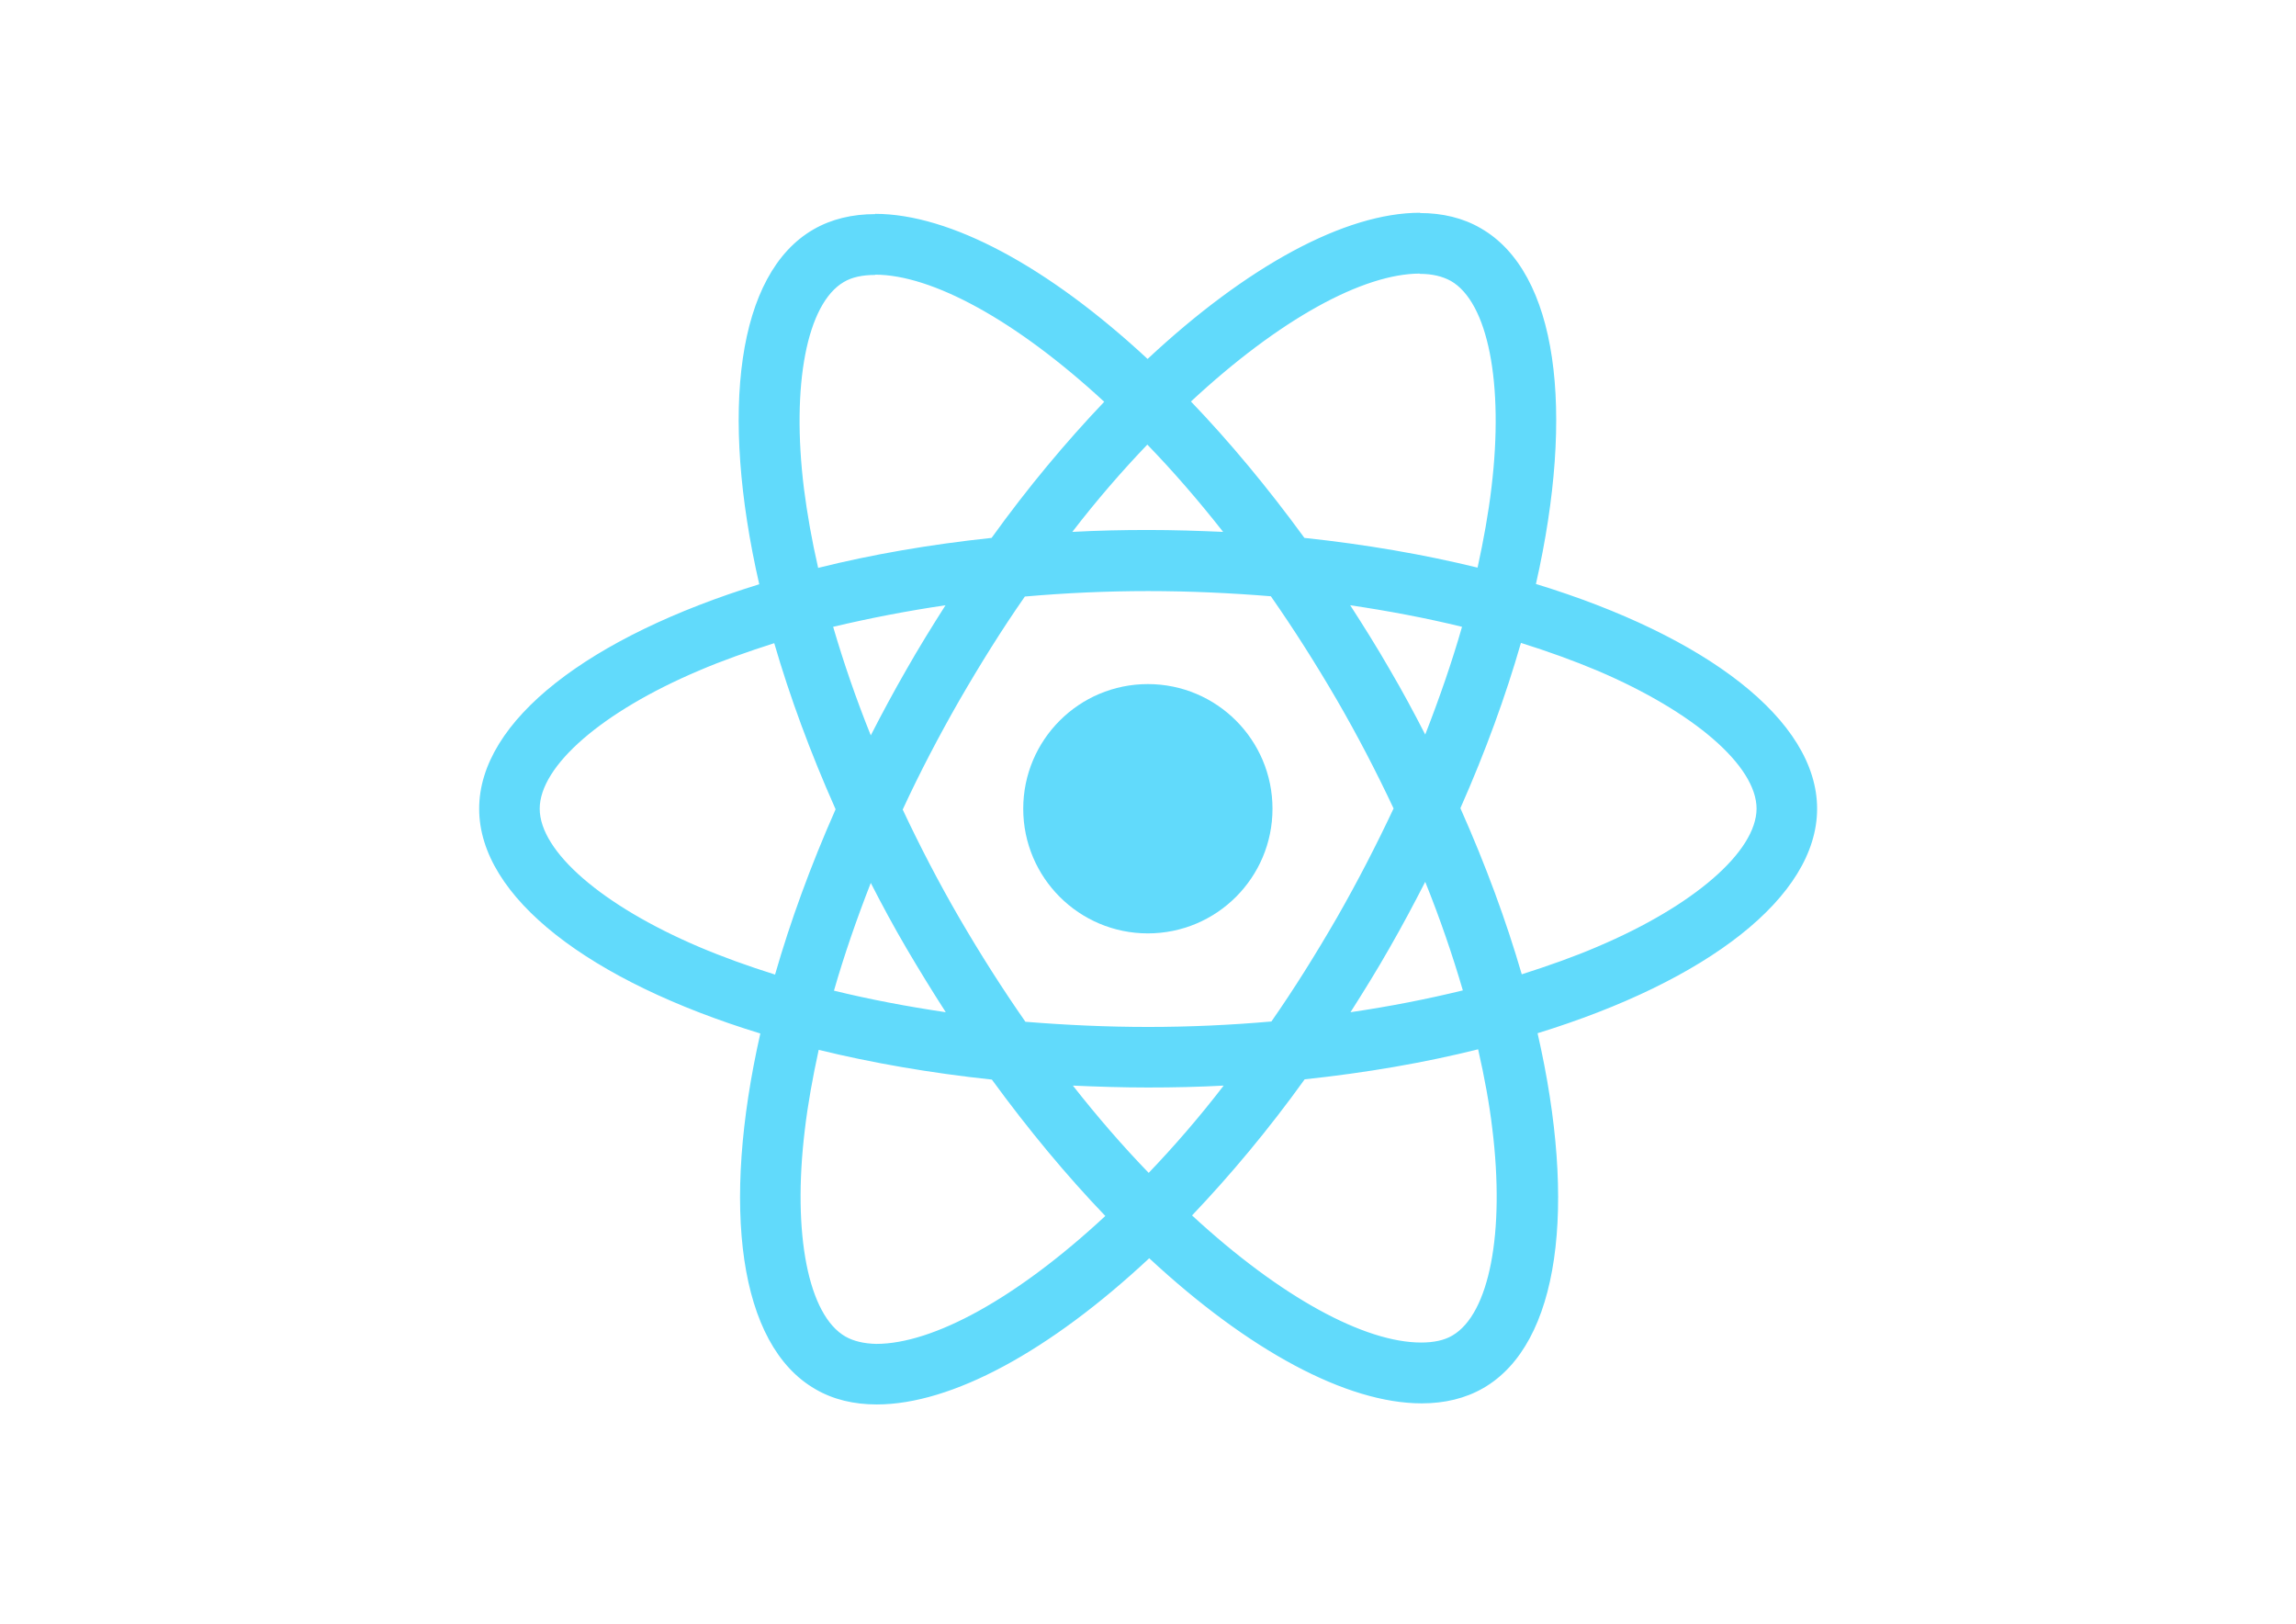
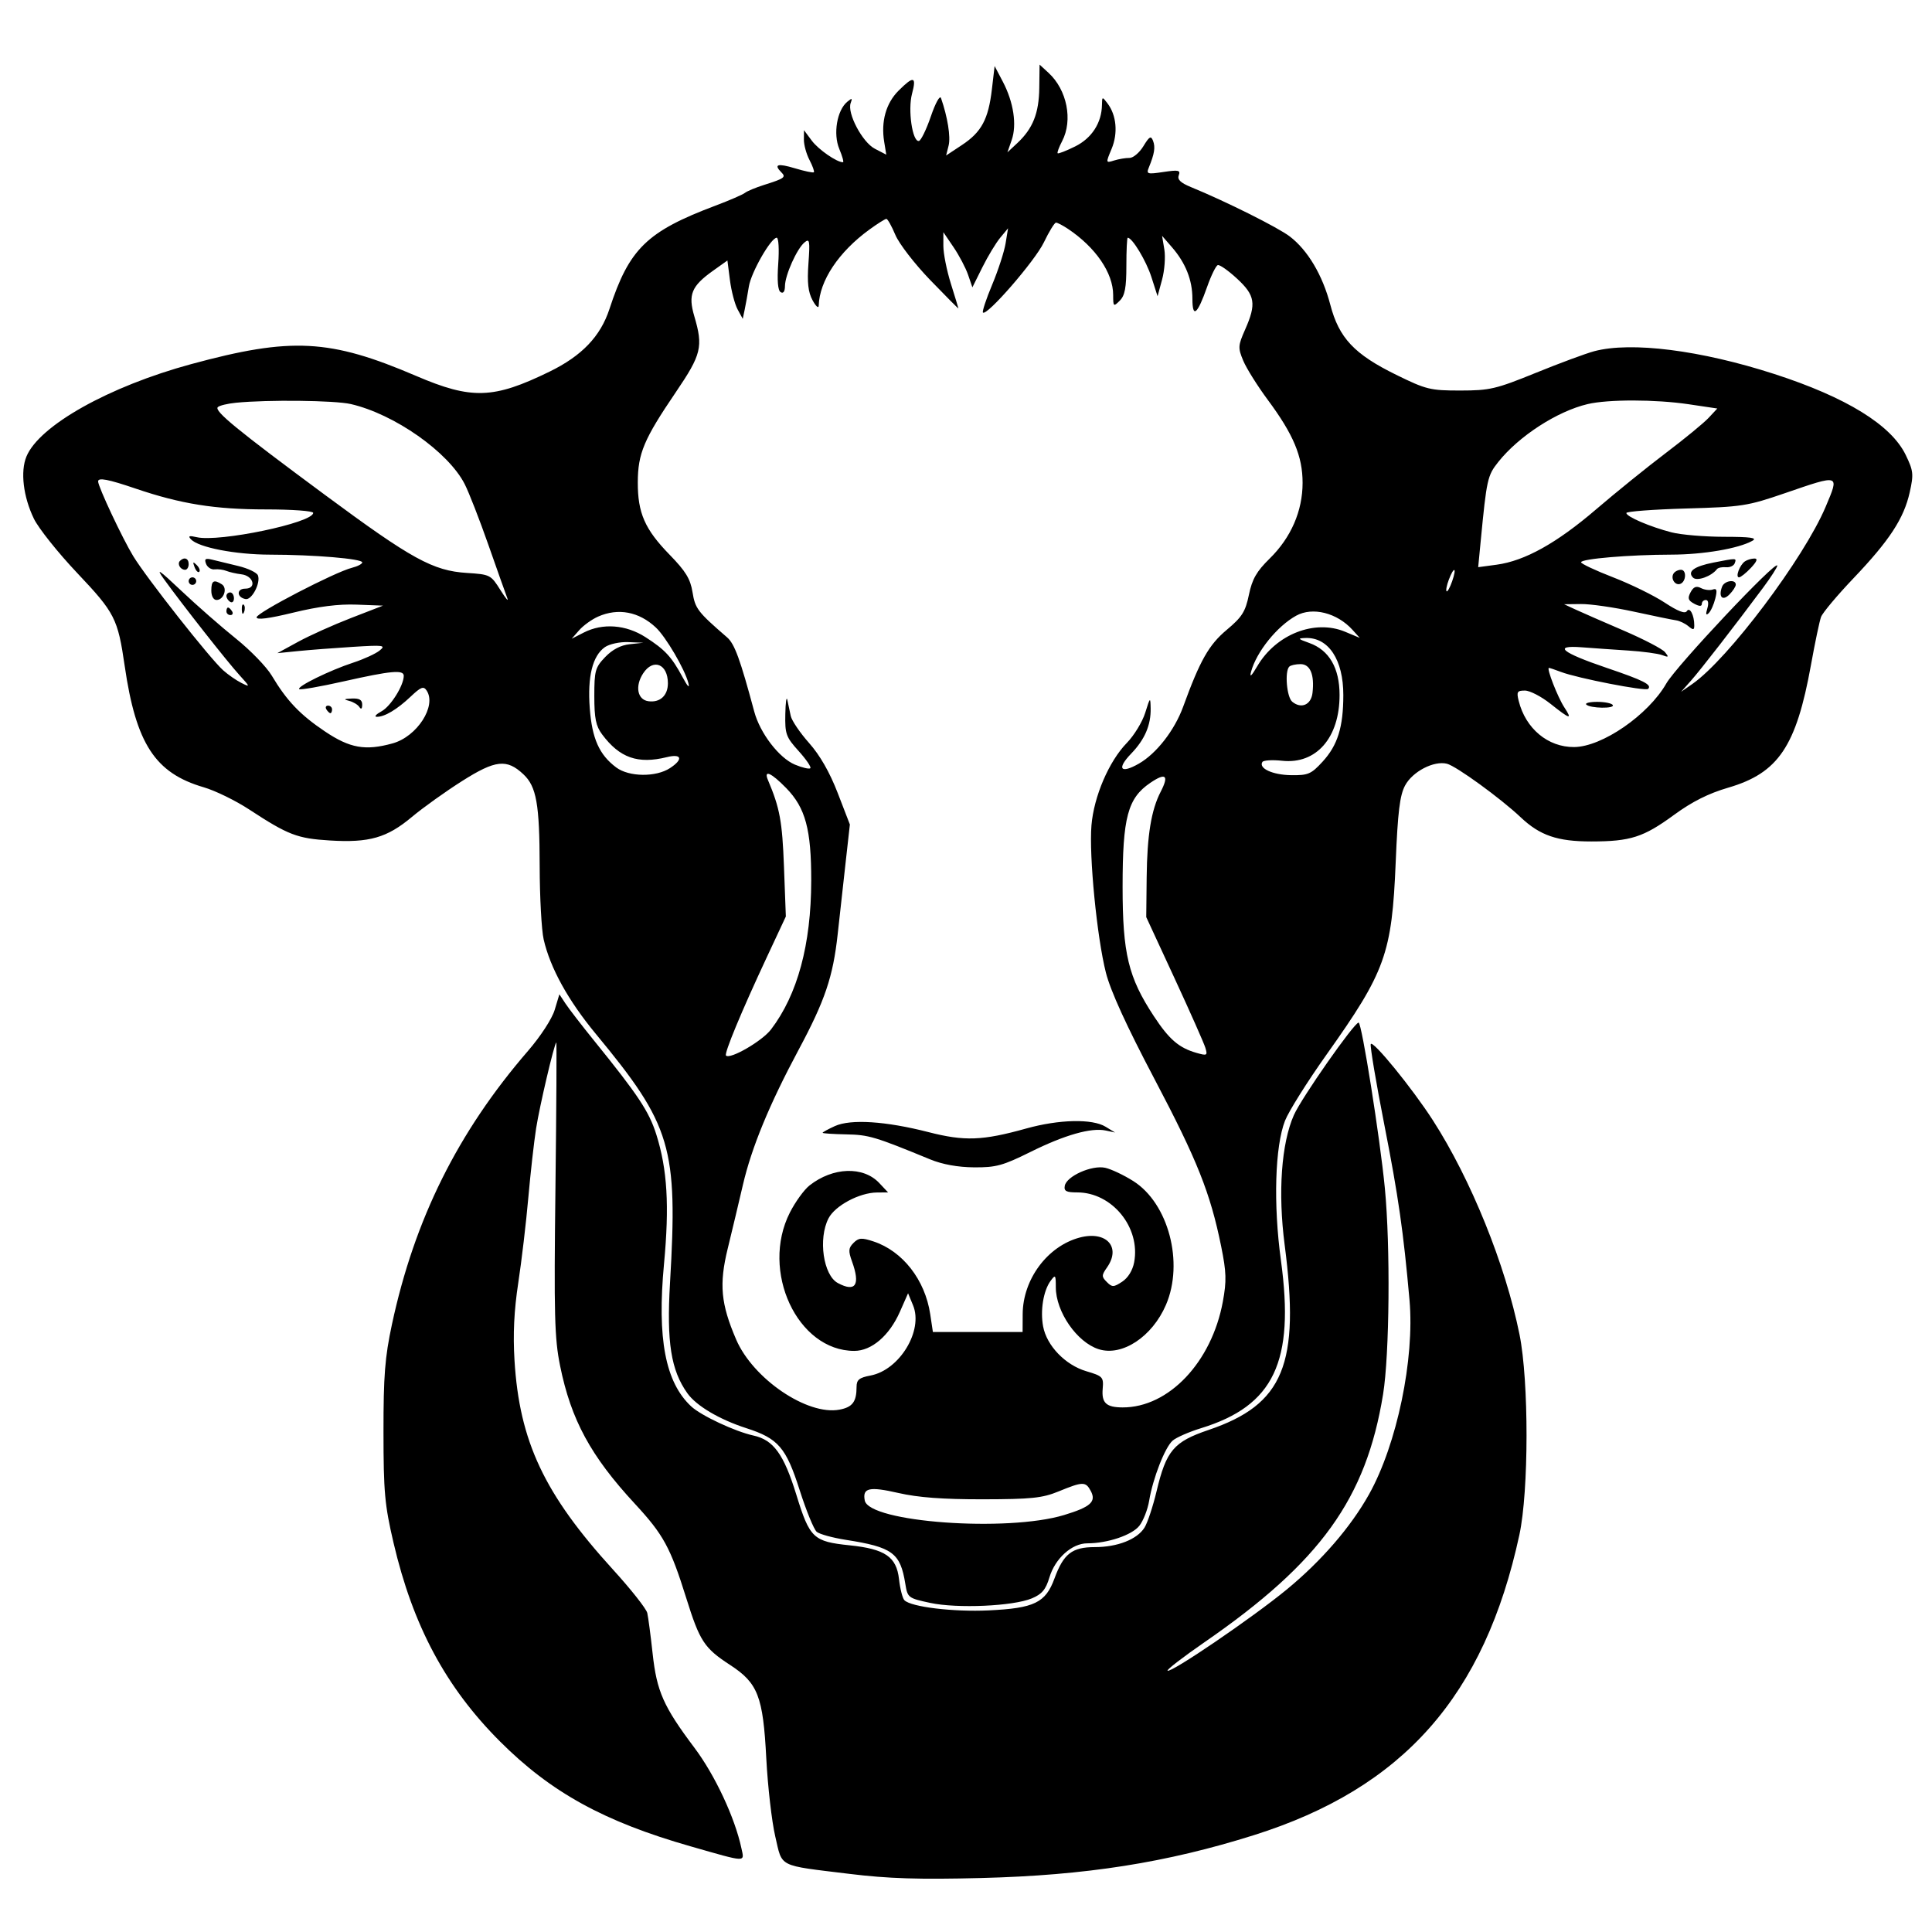
- <svg xmlns="http://www.w3.org/2000/svg" viewBox="0 0 841.9 595.3">
-   <g fill="#61DAFB">
-     <path d="M666.3 296.5c0-32.5-40.7-63.3-103.1-82.4 14.4-63.6 8-114.2-20.2-130.4-6.5-3.8-14.1-5.6-22.4-5.6v22.3c4.6 0 8.3.9 11.4 2.6 13.6 7.8 19.5 37.5 14.9 75.7-1.1 9.4-2.9 19.3-5.1 29.4-19.6-4.8-41-8.5-63.5-10.9-13.5-18.5-27.5-35.3-41.6-50 32.6-30.3 63.2-46.9 84-46.9V78c-27.5 0-63.5 19.6-99.9 53.6-36.4-33.8-72.4-53.2-99.9-53.2v22.3c20.7 0 51.4 16.5 84 46.6-14 14.7-28 31.4-41.3 49.9-22.6 2.4-44 6.1-63.6 11-2.3-10-4-19.7-5.2-29-4.7-38.2 1.1-67.9 14.6-75.8 3-1.8 6.9-2.6 11.5-2.6V78.5c-8.4 0-16 1.8-22.6 5.6-28.1 16.2-34.4 66.7-19.9 130.1-62.2 19.2-102.7 49.9-102.7 82.3 0 32.5 40.7 63.3 103.1 82.4-14.4 63.6-8 114.2 20.2 130.4 6.5 3.8 14.1 5.6 22.5 5.6 27.5 0 63.5-19.6 99.9-53.6 36.4 33.8 72.4 53.2 99.9 53.2 8.4 0 16-1.8 22.6-5.6 28.1-16.2 34.4-66.7 19.9-130.1 62-19.1 102.5-49.9 102.5-82.3zm-130.2-66.7c-3.7 12.9-8.3 26.2-13.5 39.5-4.1-8-8.4-16-13.1-24-4.6-8-9.5-15.8-14.4-23.4 14.2 2.1 27.9 4.7 41 7.9zm-45.8 106.5c-7.8 13.5-15.8 26.3-24.1 38.2-14.9 1.3-30 2-45.2 2-15.1 0-30.2-.7-45-1.9-8.3-11.9-16.4-24.6-24.2-38-7.6-13.1-14.5-26.4-20.8-39.8 6.2-13.4 13.2-26.8 20.7-39.9 7.8-13.5 15.8-26.3 24.1-38.2 14.9-1.3 30-2 45.2-2 15.1 0 30.2.7 45 1.9 8.3 11.9 16.4 24.6 24.2 38 7.6 13.1 14.5 26.4 20.8 39.8-6.3 13.4-13.2 26.8-20.7 39.9zm32.3-13c5.4 13.4 10 26.8 13.8 39.8-13.1 3.2-26.9 5.9-41.2 8 4.9-7.7 9.8-15.6 14.4-23.7 4.6-8 8.9-16.1 13-24.1zM421.2 430c-9.3-9.6-18.6-20.3-27.8-32 9 .4 18.2.7 27.5.7 9.4 0 18.7-.2 27.8-.7-9 11.7-18.3 22.4-27.5 32zm-74.4-58.9c-14.2-2.1-27.9-4.7-41-7.9 3.7-12.9 8.3-26.2 13.5-39.5 4.1 8 8.4 16 13.1 24 4.7 8 9.5 15.8 14.4 23.4zM420.7 163c9.3 9.6 18.6 20.3 27.8 32-9-.4-18.2-.7-27.5-.7-9.4 0-18.7.2-27.8.7 9-11.7 18.3-22.4 27.5-32zm-74 58.9c-4.9 7.7-9.8 15.6-14.4 23.7-4.6 8-8.9 16-13 24-5.4-13.4-10-26.8-13.8-39.8 13.1-3.1 26.9-5.8 41.2-7.9zm-90.5 125.2c-35.4-15.1-58.3-34.9-58.3-50.6 0-15.7 22.9-35.6 58.3-50.6 8.6-3.7 18-7 27.7-10.1 5.7 19.6 13.2 40 22.5 60.9-9.2 20.8-16.6 41.1-22.2 60.6-9.9-3.1-19.3-6.5-28-10.2zM310 490c-13.6-7.8-19.5-37.5-14.9-75.7 1.1-9.4 2.9-19.3 5.1-29.4 19.6 4.8 41 8.5 63.5 10.9 13.5 18.5 27.5 35.3 41.6 50-32.6 30.3-63.2 46.9-84 46.9-4.5-.1-8.3-1-11.3-2.7zm237.2-76.2c4.7 38.2-1.1 67.9-14.6 75.8-3 1.8-6.9 2.6-11.5 2.6-20.7 0-51.4-16.5-84-46.6 14-14.7 28-31.4 41.3-49.9 22.6-2.4 44-6.1 63.6-11 2.3 10.1 4.1 19.8 5.2 29.1zm38.5-66.7c-8.6 3.7-18 7-27.7 10.1-5.7-19.6-13.2-40-22.5-60.9 9.2-20.8 16.6-41.1 22.2-60.6 9.9 3.1 19.3 6.5 28.1 10.2 35.4 15.1 58.3 34.9 58.3 50.6-.1 15.7-23 35.6-58.4 50.6zM320.8 78.4z" />
-     <circle cx="420.9" cy="296.5" r="45.7" />
-     <path d="M520.5 78.1z" />
-   </g>
+ <svg xmlns="http://www.w3.org/2000/svg" width="512" height="512" viewBox="0 0 512 512" version="1.1">
+   <path d="M 275.419 23.311 C 275.331 30.031, 273.719 34.072, 269.582 37.937 L 266.974 40.373 268.105 37.128 C 269.519 33.073, 268.614 27.088, 265.766 21.658 L 263.585 17.500 262.863 23.664 C 261.931 31.612, 260.111 34.999, 254.931 38.427 L 250.731 41.206 251.394 38.566 C 251.968 36.278, 251.129 31.040, 249.381 26 C 249.086 25.149, 247.917 27.253, 246.680 30.862 C 245.481 34.361, 244.052 37.286, 243.504 37.362 C 241.791 37.600, 240.558 29.107, 241.691 24.865 C 242.934 20.206, 242.133 20.021, 238.115 24.039 C 234.802 27.352, 233.443 32.181, 234.314 37.548 L 234.872 40.985 231.848 39.422 C 228.525 37.703, 224.427 29.937, 225.444 27.286 C 225.943 25.984, 225.787 25.932, 224.530 26.975 C 221.808 29.234, 220.754 35.475, 222.420 39.463 C 223.233 41.409, 223.674 43, 223.399 43 C 221.749 43, 216.898 39.641, 215.135 37.278 L 213.063 34.500 213.038 37 C 213.024 38.375, 213.693 40.804, 214.524 42.399 C 215.355 43.993, 215.877 45.456, 215.683 45.651 C 215.489 45.845, 213.231 45.372, 210.665 44.600 C 206.068 43.216, 204.955 43.555, 207.087 45.687 C 208.356 46.956, 207.873 47.304, 202.500 48.999 C 200.300 49.693, 198.015 50.643, 197.421 51.111 C 196.828 51.578, 193.312 53.101, 189.608 54.496 C 171.422 61.341, 166.749 65.897, 161.513 81.886 C 159.133 89.152, 154.204 94.304, 145.629 98.490 C 130.767 105.744, 124.993 105.929, 110.270 99.620 C 87.411 89.824, 77.200 89.289, 50.660 96.497 C 28.856 102.419, 10.411 112.764, 7.007 120.982 C 5.361 124.958, 6.160 131.633, 8.981 137.460 C 10.216 140.012, 15.390 146.498, 20.478 151.874 C 30.444 162.403, 31.218 163.918, 33.045 176.478 C 36.050 197.133, 41.099 204.882, 54 208.639 C 57.025 209.520, 62.425 212.156, 66 214.496 C 76.388 221.296, 78.755 222.207, 87.437 222.738 C 97.855 223.376, 102.560 222.024, 109.158 216.498 C 112.096 214.037, 118.100 209.744, 122.500 206.958 C 131.304 201.383, 134.302 201.056, 138.703 205.191 C 142.169 208.447, 142.986 213.048, 143.019 229.500 C 143.035 237.750, 143.513 246.512, 144.079 248.972 C 145.826 256.551, 150.560 265.122, 157.905 274 C 177.957 298.239, 179.667 303.982, 177.560 340 C 176.641 355.710, 177.805 363.109, 182.160 369.224 C 184.537 372.564, 190.625 376.170, 197.781 378.478 C 206.264 381.214, 208.312 383.593, 211.918 394.897 C 213.660 400.358, 215.697 405.333, 216.443 405.953 C 217.189 406.572, 220.658 407.527, 224.150 408.074 C 236.555 410.018, 238.591 411.522, 239.916 419.719 C 240.513 423.415, 240.662 423.529, 246.514 424.785 C 253.680 426.322, 268.473 425.665, 273.444 423.588 C 276.130 422.465, 277.142 421.259, 278.113 418.018 C 279.617 412.998, 284.059 409, 288.134 409 C 293.518 409, 300 406.815, 301.943 404.345 C 302.983 403.023, 304.150 400.042, 304.537 397.721 C 305.533 391.734, 308.736 383.537, 310.771 381.770 C 311.722 380.944, 315.105 379.465, 318.290 378.484 C 337.598 372.537, 343.137 360.896, 339.456 334 C 337.425 319.157, 337.875 303.833, 340.542 297 C 341.509 294.525, 346.453 286.650, 351.530 279.500 C 367.175 257.466, 368.866 252.765, 369.875 228.500 C 370.431 215.122, 370.960 210.791, 372.357 208.171 C 374.332 204.469, 379.986 201.529, 383.457 202.400 C 385.907 203.015, 397.691 211.573, 403 216.593 C 408.104 221.419, 412.729 223.001, 421.718 222.994 C 432.101 222.987, 435.532 221.885, 443.645 215.948 C 448.425 212.450, 452.770 210.268, 458 208.740 C 471.273 204.862, 476.021 197.822, 479.919 176.241 C 480.985 170.333, 482.190 164.600, 482.594 163.500 C 482.999 162.400, 486.866 157.788, 491.186 153.252 C 500.738 143.223, 504.541 137.411, 506.094 130.471 C 507.168 125.669, 507.073 124.783, 505.031 120.563 C 501.180 112.608, 489.277 105.279, 470.185 99.105 C 450.686 92.801, 432.295 90.474, 422.500 93.072 C 420.300 93.656, 413.325 96.238, 407 98.811 C 396.435 103.108, 394.809 103.488, 387 103.494 C 379.043 103.500, 377.957 103.234, 370 99.326 C 358.898 93.874, 354.850 89.572, 352.553 80.786 C 350.494 72.910, 346.572 66.301, 341.796 62.658 C 338.653 60.261, 324.862 53.372, 315.641 49.592 C 312.853 48.450, 311.949 47.577, 312.383 46.445 C 312.896 45.106, 312.311 44.981, 308.332 45.577 C 304.037 46.221, 303.740 46.130, 304.454 44.388 C 305.947 40.743, 306.220 39.015, 305.570 37.321 C 305.024 35.898, 304.595 36.136, 303.007 38.748 C 301.958 40.472, 300.290 41.871, 299.300 41.855 C 298.310 41.840, 296.489 42.144, 295.253 42.530 C 293.016 43.229, 293.013 43.214, 294.584 39.454 C 296.311 35.320, 295.890 30.557, 293.519 27.424 C 292.108 25.558, 292.063 25.569, 292.032 27.782 C 291.965 32.548, 289.337 36.624, 284.924 38.808 C 282.551 39.982, 280.464 40.797, 280.287 40.620 C 280.109 40.443, 280.645 38.993, 281.476 37.399 C 284.370 31.849, 282.772 23.814, 277.879 19.311 L 275.500 17.122 275.419 23.311 M 230.400 60.836 C 222.257 66.757, 217.166 74.399, 216.966 81 C 216.940 81.825, 216.208 81.185, 215.338 79.578 C 214.163 77.408, 213.882 74.896, 214.245 69.816 C 214.678 63.767, 214.558 63.121, 213.209 64.238 C 211.186 65.911, 208.050 72.909, 208.022 75.809 C 208.008 77.261, 207.583 77.860, 206.875 77.423 C 206.138 76.967, 205.920 74.365, 206.242 69.864 C 206.512 66.089, 206.333 63, 205.844 63 C 204.306 63, 199.050 72.194, 198.455 75.927 C 198.141 77.892, 197.649 80.625, 197.361 81.999 L 196.837 84.498 195.477 81.999 C 194.729 80.625, 193.815 77.145, 193.445 74.266 L 192.774 69.033 188.937 71.766 C 183.245 75.822, 182.314 78.088, 183.996 83.798 C 186.387 91.913, 185.898 93.923, 179.094 103.942 C 170.653 116.370, 169.049 120.167, 169.022 127.782 C 168.993 135.946, 170.889 140.269, 177.449 147 C 181.718 151.381, 182.955 153.405, 183.526 156.948 C 184.227 161.296, 184.886 162.156, 192.693 168.914 C 194.670 170.626, 196.148 174.668, 199.886 188.589 C 201.421 194.306, 206.468 200.880, 210.670 202.636 C 212.620 203.450, 214.456 203.878, 214.748 203.585 C 215.041 203.292, 213.642 201.240, 211.640 199.024 C 208.296 195.322, 208.009 194.527, 208.116 189.247 C 208.180 186.086, 208.422 184.400, 208.655 185.500 C 208.888 186.600, 209.292 188.505, 209.554 189.733 C 209.816 190.962, 212 194.186, 214.409 196.898 C 217.296 200.148, 219.886 204.670, 222.007 210.164 L 225.226 218.500 224.107 228.500 C 223.491 234, 222.539 242.595, 221.992 247.600 C 220.758 258.875, 218.630 265.161, 211.616 278.253 C 203.895 292.665, 199.173 304.117, 196.879 314 C 195.793 318.675, 193.979 326.286, 192.847 330.912 C 190.540 340.345, 191.023 345.534, 195.089 354.986 C 199.574 365.412, 213.946 375.171, 222.463 373.573 C 225.922 372.924, 227 371.488, 227 367.530 C 227 365.663, 227.703 365.091, 230.679 364.532 C 238.393 363.085, 244.741 352.616, 241.966 345.917 L 240.646 342.730 238.475 347.648 C 235.686 353.968, 230.980 358, 226.391 358 C 211.315 358, 201.463 336.845, 209.321 321.349 C 210.758 318.515, 213.102 315.279, 214.529 314.156 C 220.729 309.279, 228.773 309, 233.014 313.515 L 235.349 316 232.424 316.022 C 227.771 316.057, 221.311 319.498, 219.566 322.872 C 216.782 328.255, 218.181 337.956, 222.039 340.021 C 226.739 342.536, 228.049 340.544, 225.796 334.311 C 224.779 331.499, 224.841 330.731, 226.193 329.379 C 227.557 328.014, 228.341 327.957, 231.483 328.994 C 239.213 331.546, 245.152 339.160, 246.518 348.273 L 247.227 353 259.114 353 L 271 353 271.022 348.250 C 271.065 339.046, 277.582 330.267, 286.070 327.981 C 293.146 326.076, 297.185 330.436, 293.378 335.870 C 291.909 337.969, 291.903 338.331, 293.318 339.747 C 294.734 341.162, 295.115 341.155, 297.393 339.662 C 298.938 338.649, 300.160 336.667, 300.563 334.514 C 302.293 325.293, 294.721 316, 285.476 316 C 282.569 316, 281.917 315.654, 282.177 314.250 C 282.649 311.692, 289.360 308.700, 292.888 309.475 C 294.481 309.825, 297.839 311.415, 300.351 313.008 C 309.659 318.910, 313.799 334.622, 308.992 345.797 C 305.348 354.267, 297.378 359.524, 291.169 357.554 C 285.400 355.723, 279.800 347.629, 279.800 341.120 C 279.800 337.833, 279.691 337.702, 278.413 339.450 C 276.505 342.059, 275.647 347.305, 276.438 351.521 C 277.396 356.629, 282.311 361.734, 287.854 363.379 C 292.264 364.688, 292.486 364.926, 292.223 368.053 C 291.907 371.799, 293.157 372.965, 297.500 372.979 C 309.714 373.019, 321.108 360.997, 324.065 344.952 C 325.078 339.452, 325.009 337.148, 323.622 330.303 C 320.760 316.180, 317.281 307.448, 305.954 285.957 C 298.542 271.894, 294.321 262.655, 293.076 257.769 C 290.703 248.452, 288.578 226.789, 289.246 218.735 C 289.882 211.070, 293.877 201.756, 298.613 196.893 C 300.546 194.909, 302.743 191.309, 303.496 188.893 C 304.804 184.699, 304.869 184.644, 304.933 187.685 C 305.027 192.156, 303.389 195.970, 299.757 199.735 C 295.862 203.773, 296.948 205.158, 301.821 202.367 C 306.466 199.706, 311.277 193.526, 313.540 187.311 C 318.014 175.025, 320.358 170.886, 325.089 166.925 C 329.154 163.522, 330.041 162.121, 330.972 157.633 C 331.839 153.458, 332.995 151.440, 336.477 148.023 C 342.134 142.471, 345.200 135.416, 345.200 127.952 C 345.200 120.930, 342.771 115.134, 336.005 106.006 C 333.258 102.301, 330.320 97.617, 329.476 95.596 C 328.047 92.177, 328.081 91.604, 329.970 87.334 C 332.992 80.503, 332.637 78.281, 327.811 73.826 C 325.508 71.699, 323.219 70.094, 322.725 70.258 C 322.231 70.423, 320.968 72.995, 319.919 75.973 C 317.308 83.388, 316 84.454, 316 79.168 C 316 74.213, 314.200 69.687, 310.565 65.500 L 307.961 62.500 308.562 66.091 C 308.892 68.066, 308.624 71.666, 307.965 74.091 L 306.767 78.500 305.133 73.412 C 303.751 69.104, 300.066 62.994, 298.856 63.002 C 298.660 63.004, 298.500 66.363, 298.500 70.468 C 298.500 76.244, 298.104 78.327, 296.750 79.680 C 295.084 81.345, 295 81.273, 295 78.174 C 295 72.341, 290.368 65.562, 283.027 60.653 C 281.668 59.744, 280.238 59, 279.851 59 C 279.463 59, 278.013 61.362, 276.628 64.250 C 274.283 69.137, 261.510 83.844, 260.494 82.827 C 260.243 82.576, 261.343 79.250, 262.939 75.436 C 264.534 71.621, 266.133 66.700, 266.492 64.500 L 267.145 60.500 265.071 63 C 263.930 64.375, 261.803 67.896, 260.344 70.824 L 257.693 76.148 256.548 72.818 C 255.918 70.986, 254.187 67.698, 252.702 65.511 L 250 61.536 250 65.179 C 250 67.182, 250.894 71.674, 251.987 75.161 C 253.080 78.647, 253.980 81.604, 253.987 81.730 C 253.994 81.857, 250.639 78.482, 246.531 74.230 C 242.423 69.979, 238.260 64.589, 237.281 62.254 C 236.301 59.918, 235.230 58.006, 234.900 58.004 C 234.570 58.002, 232.545 59.276, 230.400 60.836 M 62.500 106.735 C 60.300 106.954, 58.152 107.474, 57.726 107.890 C 56.691 108.903, 62.731 113.851, 86.224 131.234 C 109.095 148.156, 114.748 151.262, 123.714 151.833 C 129.874 152.225, 130.089 152.335, 132.613 156.367 C 134.036 158.640, 134.855 159.600, 134.435 158.500 C 134.014 157.400, 131.759 151.047, 129.423 144.382 C 127.087 137.718, 124.262 130.474, 123.146 128.285 C 118.811 119.788, 104.511 109.738, 92.972 107.079 C 88.697 106.094, 70.941 105.894, 62.500 106.735 M 420.746 107.086 C 412.672 108.989, 402.503 115.575, 397.055 122.430 C 394.192 126.033, 393.986 126.962, 392.400 143.404 L 391.734 150.308 396.617 149.652 C 404.073 148.650, 412.535 143.942, 423 134.970 C 428.225 130.491, 436.550 123.762, 441.500 120.015 C 446.450 116.269, 451.536 112.091, 452.803 110.731 L 455.105 108.259 447.512 107.129 C 438.744 105.825, 426.181 105.805, 420.746 107.086 M 26 127.582 C 26 128.974, 32.478 142.750, 35.320 147.403 C 38.897 153.258, 55.600 174.459, 59.130 177.625 C 60.434 178.794, 62.625 180.313, 64 181 C 66.355 182.178, 66.322 182.055, 63.427 178.875 C 60.197 175.327, 48.381 160.307, 43.466 153.500 C 41.165 150.314, 42.096 150.936, 48.039 156.554 C 52.142 160.433, 58.650 166.132, 62.500 169.218 C 66.350 172.304, 70.625 176.714, 72 179.017 C 76 185.719, 79.509 189.402, 86.122 193.843 C 92.745 198.290, 96.828 199.009, 104.057 197.001 C 110.533 195.202, 115.763 187.085, 113.071 183.012 C 112.245 181.762, 111.558 182.025, 108.794 184.642 C 105.193 188.050, 101.865 190.022, 99.816 189.960 C 99.092 189.938, 99.678 189.280, 101.119 188.497 C 103.542 187.180, 107 181.654, 107 179.099 C 107 177.437, 103.595 177.750, 91.134 180.557 C 84.890 181.964, 79.561 182.894, 79.291 182.625 C 78.614 181.948, 87.418 177.631, 93.601 175.607 C 96.407 174.689, 99.557 173.246, 100.601 172.400 C 102.333 170.997, 101.707 170.911, 93.500 171.425 C 88.550 171.735, 82.025 172.237, 79 172.540 L 73.500 173.092 79 170.087 C 82.025 168.434, 88.325 165.601, 93 163.791 L 101.500 160.500 94.500 160.232 C 89.735 160.050, 84.387 160.724, 77.750 162.343 C 71.232 163.934, 68 164.347, 68 163.591 C 68 162.377, 88.752 151.602, 93.277 150.467 C 94.775 150.091, 96 149.448, 96 149.038 C 96 148.076, 83.229 147.003, 71.599 146.988 C 62.391 146.976, 52.618 145.084, 50.601 142.922 C 49.766 142.027, 50.137 141.891, 52.135 142.361 C 58.041 143.749, 83 138.540, 83 135.918 C 83 135.409, 77.410 135, 70.458 135 C 56.984 135, 47.906 133.550, 35.968 129.489 C 28.641 126.997, 26 126.492, 26 127.582 M 473 130.705 C 463.073 134.115, 461.641 134.336, 446.750 134.760 C 438.087 135.007, 431 135.544, 431 135.953 C 431 136.922, 437.300 139.616, 443 141.084 C 445.475 141.722, 451.722 142.250, 456.882 142.258 C 463.981 142.269, 465.806 142.529, 464.383 143.326 C 460.712 145.380, 451.382 146.969, 442.901 146.984 C 431.850 147.004, 419 148.090, 419 149.004 C 419 149.394, 422.814 151.188, 427.476 152.991 C 432.138 154.793, 438.285 157.804, 441.137 159.682 C 444.633 161.985, 446.550 162.728, 447.022 161.965 C 447.791 160.720, 449 163.006, 449 165.704 C 449 166.996, 448.745 167.033, 447.417 165.931 C 446.546 165.208, 445.083 164.514, 444.167 164.390 C 443.250 164.265, 438.225 163.232, 433 162.094 C 427.775 160.957, 421.475 160.049, 419 160.077 L 414.500 160.128 417.500 161.519 C 419.150 162.284, 424.885 164.794, 430.244 167.095 C 435.603 169.397, 440.553 171.976, 441.244 172.827 C 442.319 174.152, 442.213 174.265, 440.500 173.615 C 439.400 173.197, 435.350 172.651, 431.500 172.401 C 427.650 172.152, 422.107 171.764, 419.182 171.539 C 411.419 170.943, 413.818 172.933, 425.732 176.975 C 435.595 180.321, 437.862 181.471, 436.765 182.568 C 436.087 183.246, 418.012 179.728, 413.685 178.075 C 412.137 177.484, 410.694 177, 410.479 177 C 409.779 177, 412.817 184.792, 414.546 187.430 C 416.779 190.838, 416.131 190.675, 410.891 186.510 C 408.476 184.590, 405.439 183.015, 404.142 183.010 C 402.068 183.001, 401.866 183.332, 402.470 185.750 C 404.302 193.093, 410.222 198.023, 417.151 197.978 C 424.560 197.929, 436.826 189.468, 441.599 181.115 C 444.251 176.475, 471 148.078, 471 149.903 C 471 150.337, 469.313 152.961, 467.250 155.734 C 459.762 165.804, 450.636 177.566, 448.097 180.420 L 445.500 183.341 448.500 181.254 C 457.946 174.684, 478.052 147.956, 483.811 134.315 C 487.498 125.580, 487.713 125.651, 473 130.705 M 47.694 148.639 C 46.895 149.438, 47.798 151, 49.059 151 C 49.577 151, 50 150.325, 50 149.500 C 50 147.954, 48.820 147.513, 47.694 148.639 M 54.609 149.423 C 54.959 150.336, 55.978 150.996, 56.873 150.888 C 57.768 150.781, 59.175 150.965, 60 151.297 C 60.825 151.630, 62.620 152.036, 63.990 152.201 C 67.196 152.586, 68.095 156, 64.990 156 C 62.632 156, 62.710 158.323, 65.083 158.763 C 66.733 159.070, 69.125 154.489, 68.358 152.490 C 68.070 151.740, 65.734 150.621, 63.167 150.004 C 60.600 149.386, 57.481 148.629, 56.236 148.321 C 54.426 147.874, 54.099 148.095, 54.609 149.423 M 454.072 149.088 C 448.931 150.096, 447.073 151.473, 448.682 153.082 C 449.711 154.111, 453.562 152.736, 455.015 150.822 C 455.298 150.449, 456.374 150.224, 457.407 150.322 C 458.440 150.420, 459.483 149.938, 459.726 149.250 C 460.214 147.865, 460.294 147.867, 454.072 149.088 M 462.427 148.765 C 461.039 149.716, 459.822 153, 460.857 153 C 461.294 153, 462.708 151.875, 464 150.500 C 465.617 148.779, 465.905 148.005, 464.924 148.015 C 464.141 148.024, 463.017 148.361, 462.427 148.765 M 51.564 150.293 C 51.940 151.279, 52.499 151.834, 52.807 151.526 C 53.115 151.219, 52.808 150.412, 52.124 149.733 C 51.136 148.753, 51.022 148.868, 51.564 150.293 M 383.947 153.639 C 383.395 155.090, 383.130 156.463, 383.356 156.690 C 383.583 156.917, 384.247 155.729, 384.832 154.051 C 386.133 150.321, 385.348 149.955, 383.947 153.639 M 443.500 152 C 442.687 153.316, 443.891 155.203, 445.254 154.749 C 446.851 154.216, 447.036 151, 445.471 151 C 444.727 151, 443.840 151.450, 443.500 152 M 50 154 C 50 154.550, 50.450 155, 51 155 C 51.550 155, 52 154.550, 52 154 C 52 153.450, 51.550 153, 51 153 C 50.450 153, 50 153.450, 50 154 M 56 156.500 C 56 157.970, 56.574 159, 57.393 159 C 59.308 159, 60.363 155.848, 58.784 154.845 C 56.651 153.492, 56 153.878, 56 156.500 M 456.374 155.467 C 455.340 158.163, 456.466 159.391, 458.295 157.563 C 459.233 156.625, 460 155.439, 460 154.929 C 460 153.422, 456.988 153.869, 456.374 155.467 M 448.029 156.945 C 447.175 158.541, 447.357 159.121, 448.987 159.993 C 450.348 160.721, 451 160.735, 451 160.035 C 451 159.466, 451.480 159, 452.067 159 C 452.709 159, 452.864 159.897, 452.455 161.250 C 451.988 162.797, 452.101 163.188, 452.817 162.500 C 453.390 161.950, 454.179 160.204, 454.570 158.620 C 455.122 156.389, 454.968 155.851, 453.891 156.234 C 453.126 156.507, 451.731 156.335, 450.792 155.852 C 449.538 155.208, 448.804 155.498, 448.029 156.945 M 60 157.941 C 60 158.459, 60.450 159.160, 61 159.500 C 61.550 159.840, 62 159.416, 62 158.559 C 62 157.702, 61.550 157, 61 157 C 60.450 157, 60 157.423, 60 157.941 M 64.079 161.583 C 64.127 162.748, 64.364 162.985, 64.683 162.188 C 64.972 161.466, 64.936 160.603, 64.604 160.271 C 64.272 159.939, 64.036 160.529, 64.079 161.583 M 60 162 C 60 162.550, 60.477 163, 61.059 163 C 61.641 163, 61.840 162.550, 61.500 162 C 61.160 161.450, 60.684 161, 60.441 161 C 60.198 161, 60 161.450, 60 162 M 158.500 163.403 C 156.850 164.131, 154.600 165.750, 153.500 167 L 151.500 169.274 154.700 167.637 C 159.715 165.072, 165.872 165.528, 171.054 168.849 C 176.248 172.177, 177.983 174.051, 180.913 179.500 C 182.242 181.972, 182.818 182.545, 182.420 181 C 181.477 177.338, 176.470 168.789, 173.807 166.294 C 169.319 162.090, 163.825 161.052, 158.500 163.403 M 343.500 163.164 C 338.433 165.960, 332.976 172.736, 331.552 178 C 331.097 179.678, 331.638 179.199, 333.196 176.542 C 338.153 168.087, 348.420 164.060, 356.455 167.417 L 360.350 169.044 358.427 166.920 C 354.333 162.395, 347.850 160.764, 343.500 163.164 M 347 170.408 C 352.246 172.289, 355 177.033, 355 184.188 C 355 195.516, 348.824 202.584, 339.778 201.610 C 337.181 201.330, 334.823 201.477, 334.539 201.937 C 333.495 203.626, 337.269 205.359, 342.143 205.428 C 346.670 205.493, 347.473 205.149, 350.502 201.844 C 354.499 197.485, 355.987 192.706, 355.994 184.200 C 356.003 174.853, 352.076 168.894, 346.027 169.076 C 343.786 169.144, 343.896 169.294, 347 170.408 M 160.299 171.503 C 157.022 173.798, 155.659 179.308, 156.293 187.694 C 156.903 195.760, 158.817 200.037, 163.320 203.393 C 166.702 205.914, 173.836 205.993, 177.563 203.551 C 181.118 201.222, 180.684 199.672, 176.750 200.645 C 169.045 202.551, 164.224 200.860, 159.562 194.615 C 157.916 192.411, 157.500 190.367, 157.500 184.492 C 157.500 177.740, 157.739 176.882, 160.387 174.118 C 162.288 172.133, 164.508 170.973, 166.887 170.720 L 170.500 170.336 166.473 170.168 C 164.245 170.075, 161.486 170.672, 160.299 171.503 M 170.446 178.442 C 168.237 181.813, 168.900 185.415, 171.805 185.827 C 174.896 186.265, 177 184.342, 177 181.078 C 177 175.951, 173.104 174.385, 170.446 178.442 M 341.667 176.667 C 340.418 177.916, 340.995 184.751, 342.452 185.960 C 344.834 187.937, 347.465 186.793, 347.828 183.621 C 348.383 178.776, 347.225 176, 344.648 176 C 343.375 176, 342.033 176.300, 341.667 176.667 M 92.500 185.732 C 93.600 186.007, 94.831 186.742, 95.235 187.366 C 95.701 188.086, 95.975 187.861, 95.985 186.750 C 95.996 185.476, 95.252 185.032, 93.250 185.116 C 91.142 185.205, 90.967 185.349, 92.500 185.732 M 420.386 186.719 C 421.406 187.739, 428.026 187.851, 427.400 186.838 C 427.115 186.377, 425.259 186, 423.274 186 C 421.290 186, 419.990 186.324, 420.386 186.719 M 86.500 188 C 86.840 188.550, 87.316 189, 87.559 189 C 87.802 189, 88 188.550, 88 188 C 88 187.450, 87.523 187, 86.941 187 C 86.359 187, 86.160 187.450, 86.500 188 M 203.528 206.750 C 206.659 214.137, 207.312 217.677, 207.762 229.689 L 208.257 242.878 203.204 253.689 C 196.468 268.099, 191.864 279.197, 192.398 279.732 C 193.483 280.817, 201.977 275.896, 204.319 272.827 C 211.360 263.595, 214.956 250.303, 214.983 233.409 C 215.004 219.800, 213.459 214.078, 208.348 208.844 C 204.358 204.758, 202.306 203.866, 203.528 206.750 M 304.840 207.463 C 298.850 211.533, 297.500 216.597, 297.500 235 C 297.500 252.732, 299.012 258.999, 305.769 269.275 C 309.838 275.462, 312.418 277.686, 317.081 279.023 C 319.879 279.826, 320.052 279.729, 319.442 277.694 C 319.081 276.488, 315.406 268.197, 311.276 259.272 L 303.766 243.043 303.878 232.527 C 303.996 221.355, 305.091 214.659, 307.588 209.830 C 309.854 205.448, 308.950 204.670, 304.840 207.463 M 146.998 267.631 C 146.288 269.989, 143.258 274.649, 139.937 278.490 C 121.333 300.005, 109.829 323.130, 103.864 351 C 102.003 359.696, 101.619 364.592, 101.628 379.500 C 101.638 395.408, 101.947 398.816, 104.280 408.818 C 109.426 430.873, 118.140 447.140, 132.500 461.500 C 145.997 474.997, 160.066 482.740, 183 489.294 C 198.145 493.622, 197.285 493.590, 196.478 489.791 C 194.768 481.735, 189.484 470.437, 184.032 463.178 C 175.817 452.241, 174.045 448.244, 172.950 438.188 C 172.430 433.410, 171.793 428.581, 171.535 427.458 C 171.277 426.335, 167.190 421.160, 162.452 415.958 C 144.224 395.945, 137.656 381.991, 136.348 360.500 C 135.926 353.562, 136.230 347.285, 137.341 340 C 138.222 334.225, 139.418 324.100, 140 317.500 C 140.582 310.900, 141.518 302.575, 142.080 299 C 143.009 293.094, 146.819 276.852, 147.416 276.251 C 147.553 276.115, 147.455 293.458, 147.199 314.792 C 146.794 348.553, 146.954 354.666, 148.430 361.951 C 151.327 376.249, 156.532 385.854, 168.235 398.500 C 175.830 406.708, 177.659 410.063, 181.862 423.500 C 185.450 434.971, 186.628 436.767, 193.500 441.243 C 200.861 446.038, 202.220 449.547, 203.073 465.964 C 203.460 473.409, 204.528 482.720, 205.447 486.656 C 207.395 495.002, 205.895 494.242, 225.063 496.590 C 235.413 497.858, 243.439 498.111, 260 497.694 C 287.772 496.993, 309.143 493.634, 332.323 486.325 C 371.870 473.856, 393.417 449.480, 402.648 406.768 C 405.164 395.127, 405.185 366.025, 402.686 353.654 C 398.946 335.134, 389.815 312.558, 379.727 296.888 C 374.249 288.377, 363.690 275.431, 363.265 276.704 C 363.059 277.324, 364.685 286.981, 366.879 298.165 C 370.576 317.014, 371.928 326.432, 373.532 344.506 C 374.919 360.129, 370.206 382.773, 362.815 396 C 357.962 404.684, 350.210 413.652, 341 421.236 C 331.953 428.685, 310.177 443.511, 309.410 442.743 C 309.158 442.491, 313.596 439.077, 319.273 435.157 C 349.942 413.978, 362.035 397.175, 366.530 369.500 C 368.240 358.974, 368.486 330.231, 366.998 314.856 C 365.700 301.445, 360.873 271, 360.044 271 C 358.869 271, 344.909 290.952, 342.888 295.519 C 339.567 303.027, 338.643 316.039, 340.447 329.901 C 344.566 361.567, 340.196 372.197, 320.278 378.954 C 311.025 382.093, 309.073 384.397, 306.495 395.231 C 305.543 399.229, 304.107 403.550, 303.304 404.834 C 301.350 407.957, 296.146 410, 290.143 410 C 284.114 410, 281.854 411.756, 279.450 418.306 C 277.083 424.755, 274.109 426.197, 262 426.770 C 252.650 427.212, 241.466 425.866, 239.683 424.083 C 239.183 423.583, 238.536 421.064, 238.246 418.486 C 237.578 412.562, 234.564 410.498, 225.161 409.524 C 215.530 408.528, 214.591 407.637, 211.044 396.141 C 207.720 385.373, 204.984 381.591, 199.677 380.434 C 194.802 379.371, 185.792 375.151, 183.163 372.699 C 176.317 366.313, 174.113 354.743, 175.970 334.944 C 177.421 319.476, 176.848 309.883, 173.919 300.617 C 172.004 294.558, 169.115 290.201, 157.500 275.858 C 154.200 271.783, 150.767 267.335, 149.871 265.974 L 148.241 263.500 146.998 267.631 M 221.250 298.424 C 219.463 299.238, 218.001 300.038, 218.002 300.202 C 218.004 300.366, 220.816 300.554, 224.252 300.620 C 230.231 300.735, 231.830 301.211, 246.500 307.247 C 249.740 308.580, 253.832 309.323, 258.126 309.358 C 263.945 309.405, 265.771 308.906, 273.126 305.256 C 282.186 300.760, 289.170 298.778, 293.048 299.604 L 295.500 300.125 293 298.598 C 289.461 296.436, 280.675 296.634, 271.932 299.073 C 260.362 302.301, 255.615 302.475, 246.035 300.018 C 234.713 297.115, 225.437 296.519, 221.250 298.424 M 280.500 395.255 C 276.236 397.003, 273.293 397.308, 260.500 397.329 C 249.884 397.346, 243.329 396.857, 238.073 395.653 C 230.355 393.886, 228.525 394.295, 229.170 397.644 C 230.281 403.414, 266.892 406.086, 282 401.498 C 289.025 399.366, 290.583 397.958, 289.062 395.117 C 287.708 392.586, 286.980 392.598, 280.500 395.255" stroke="none" fill="black" fill-rule="evenodd" />
</svg>
